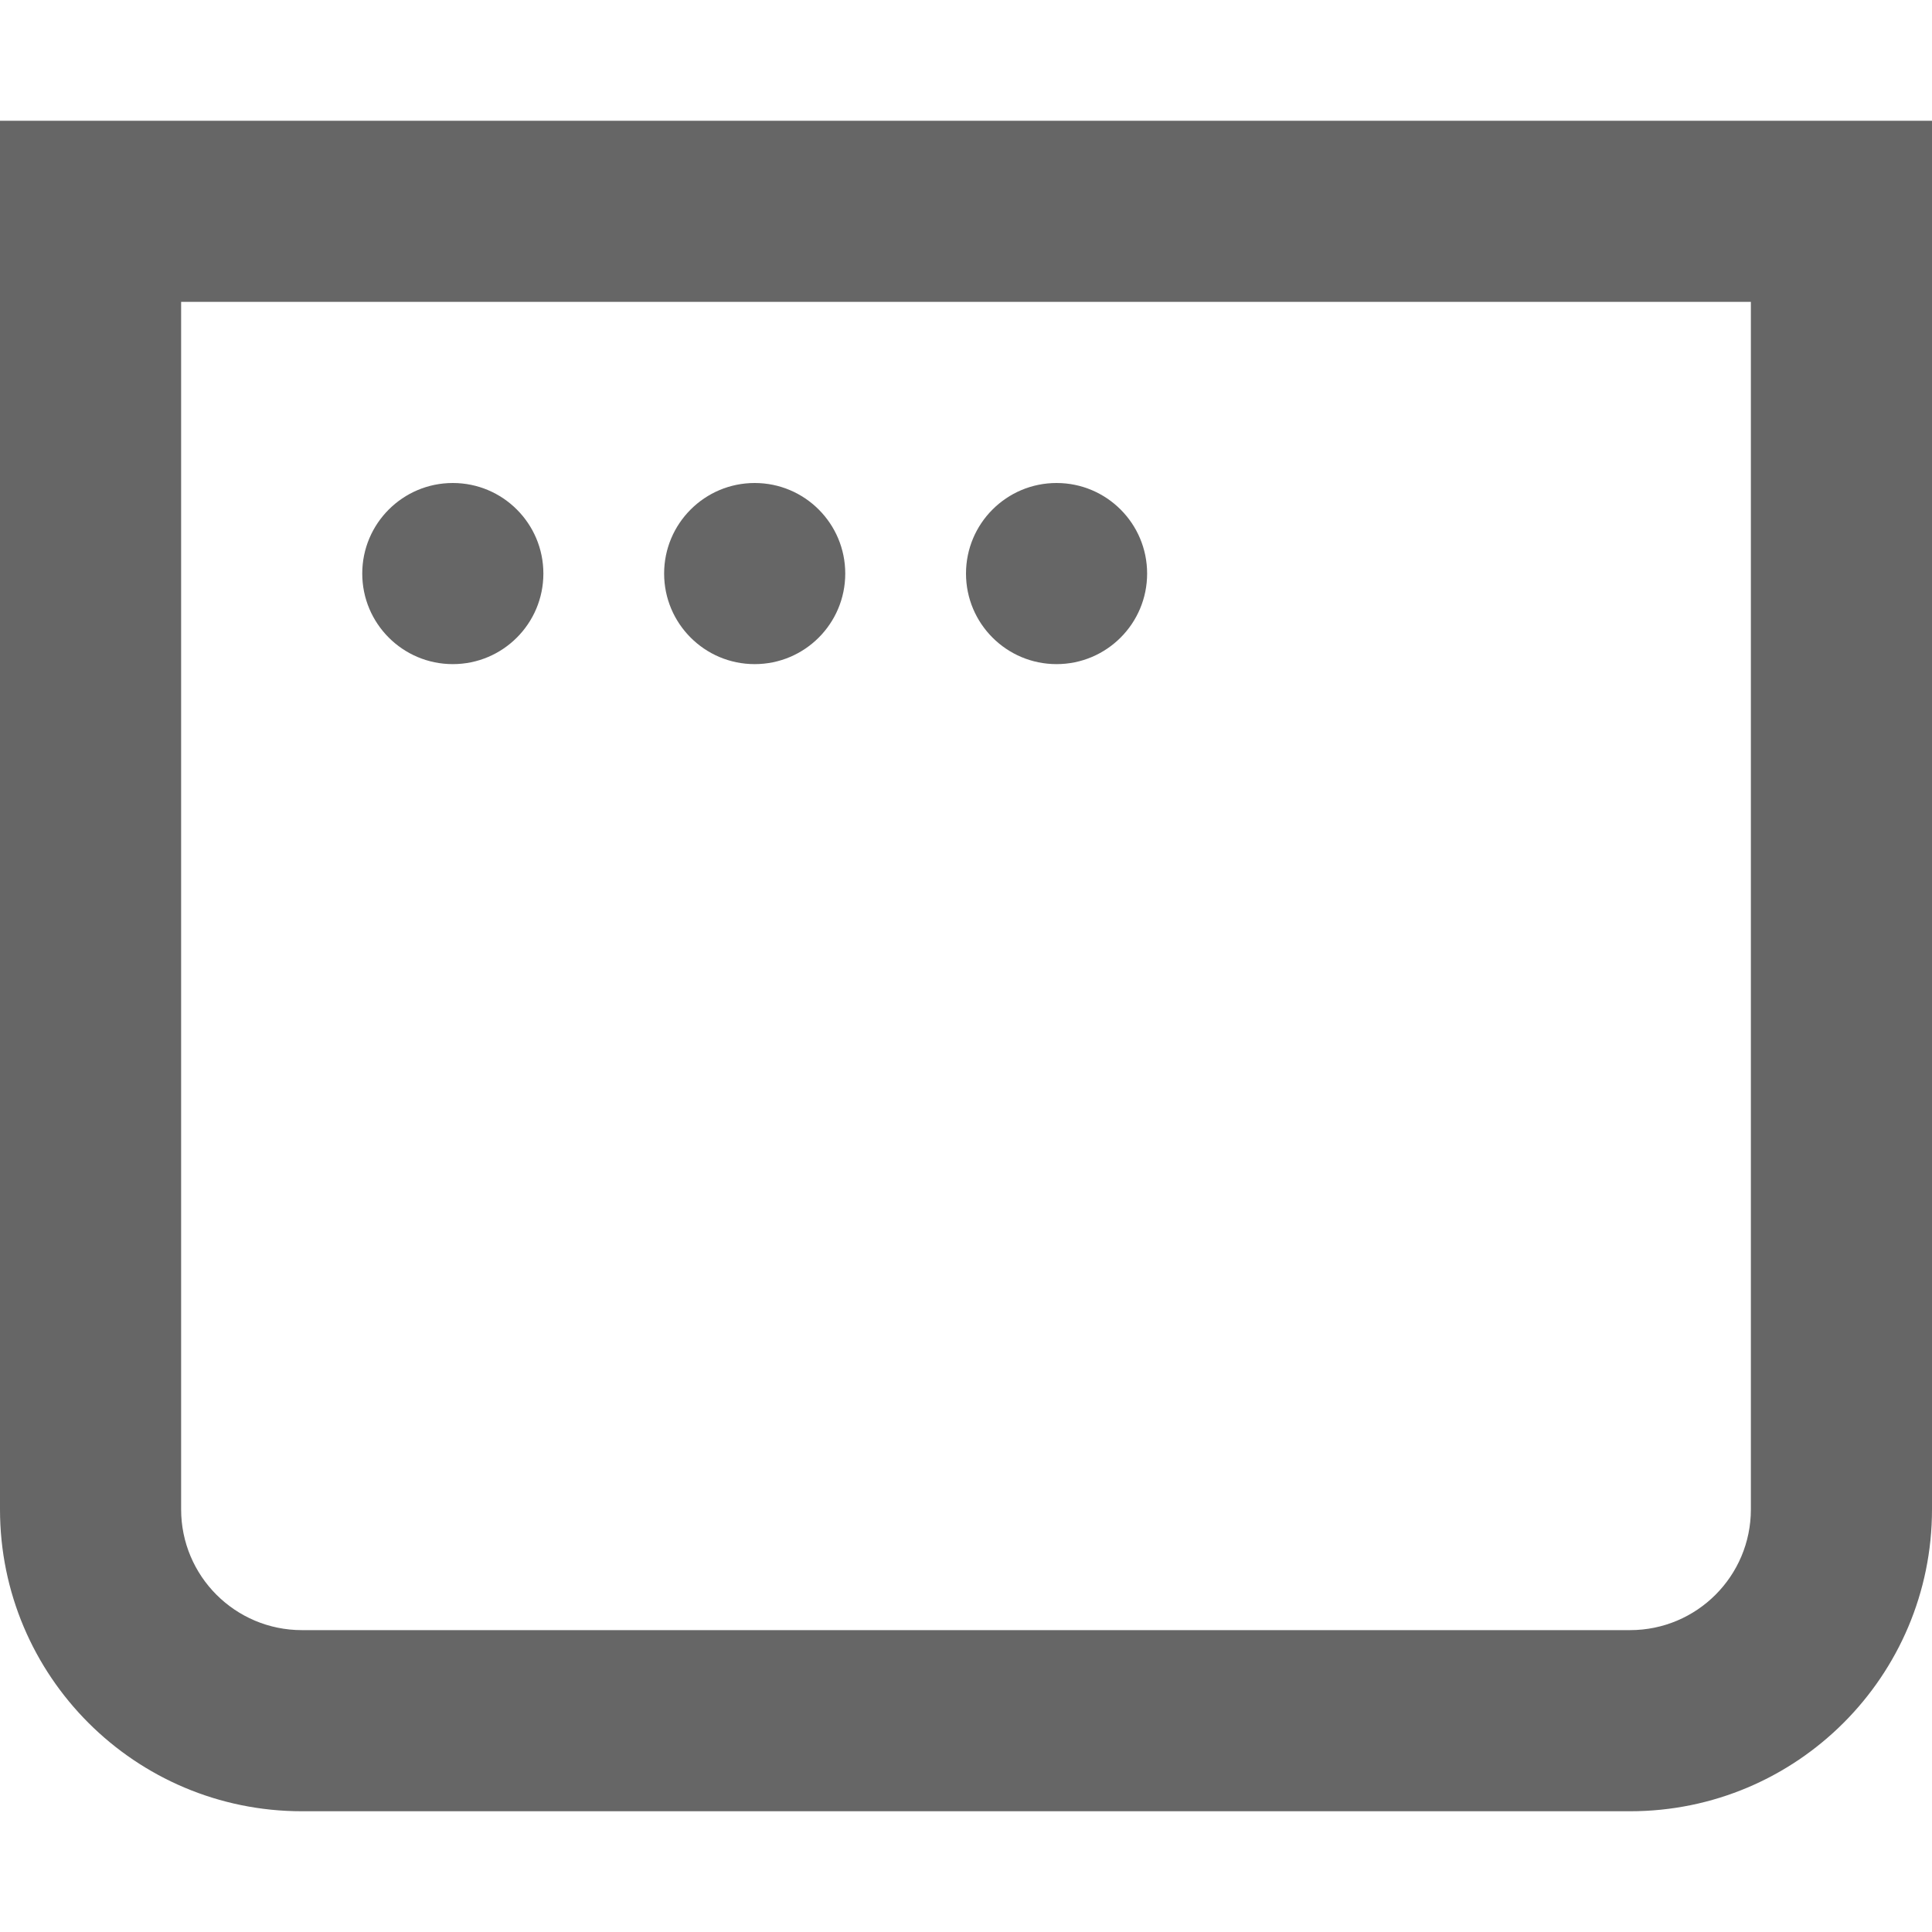
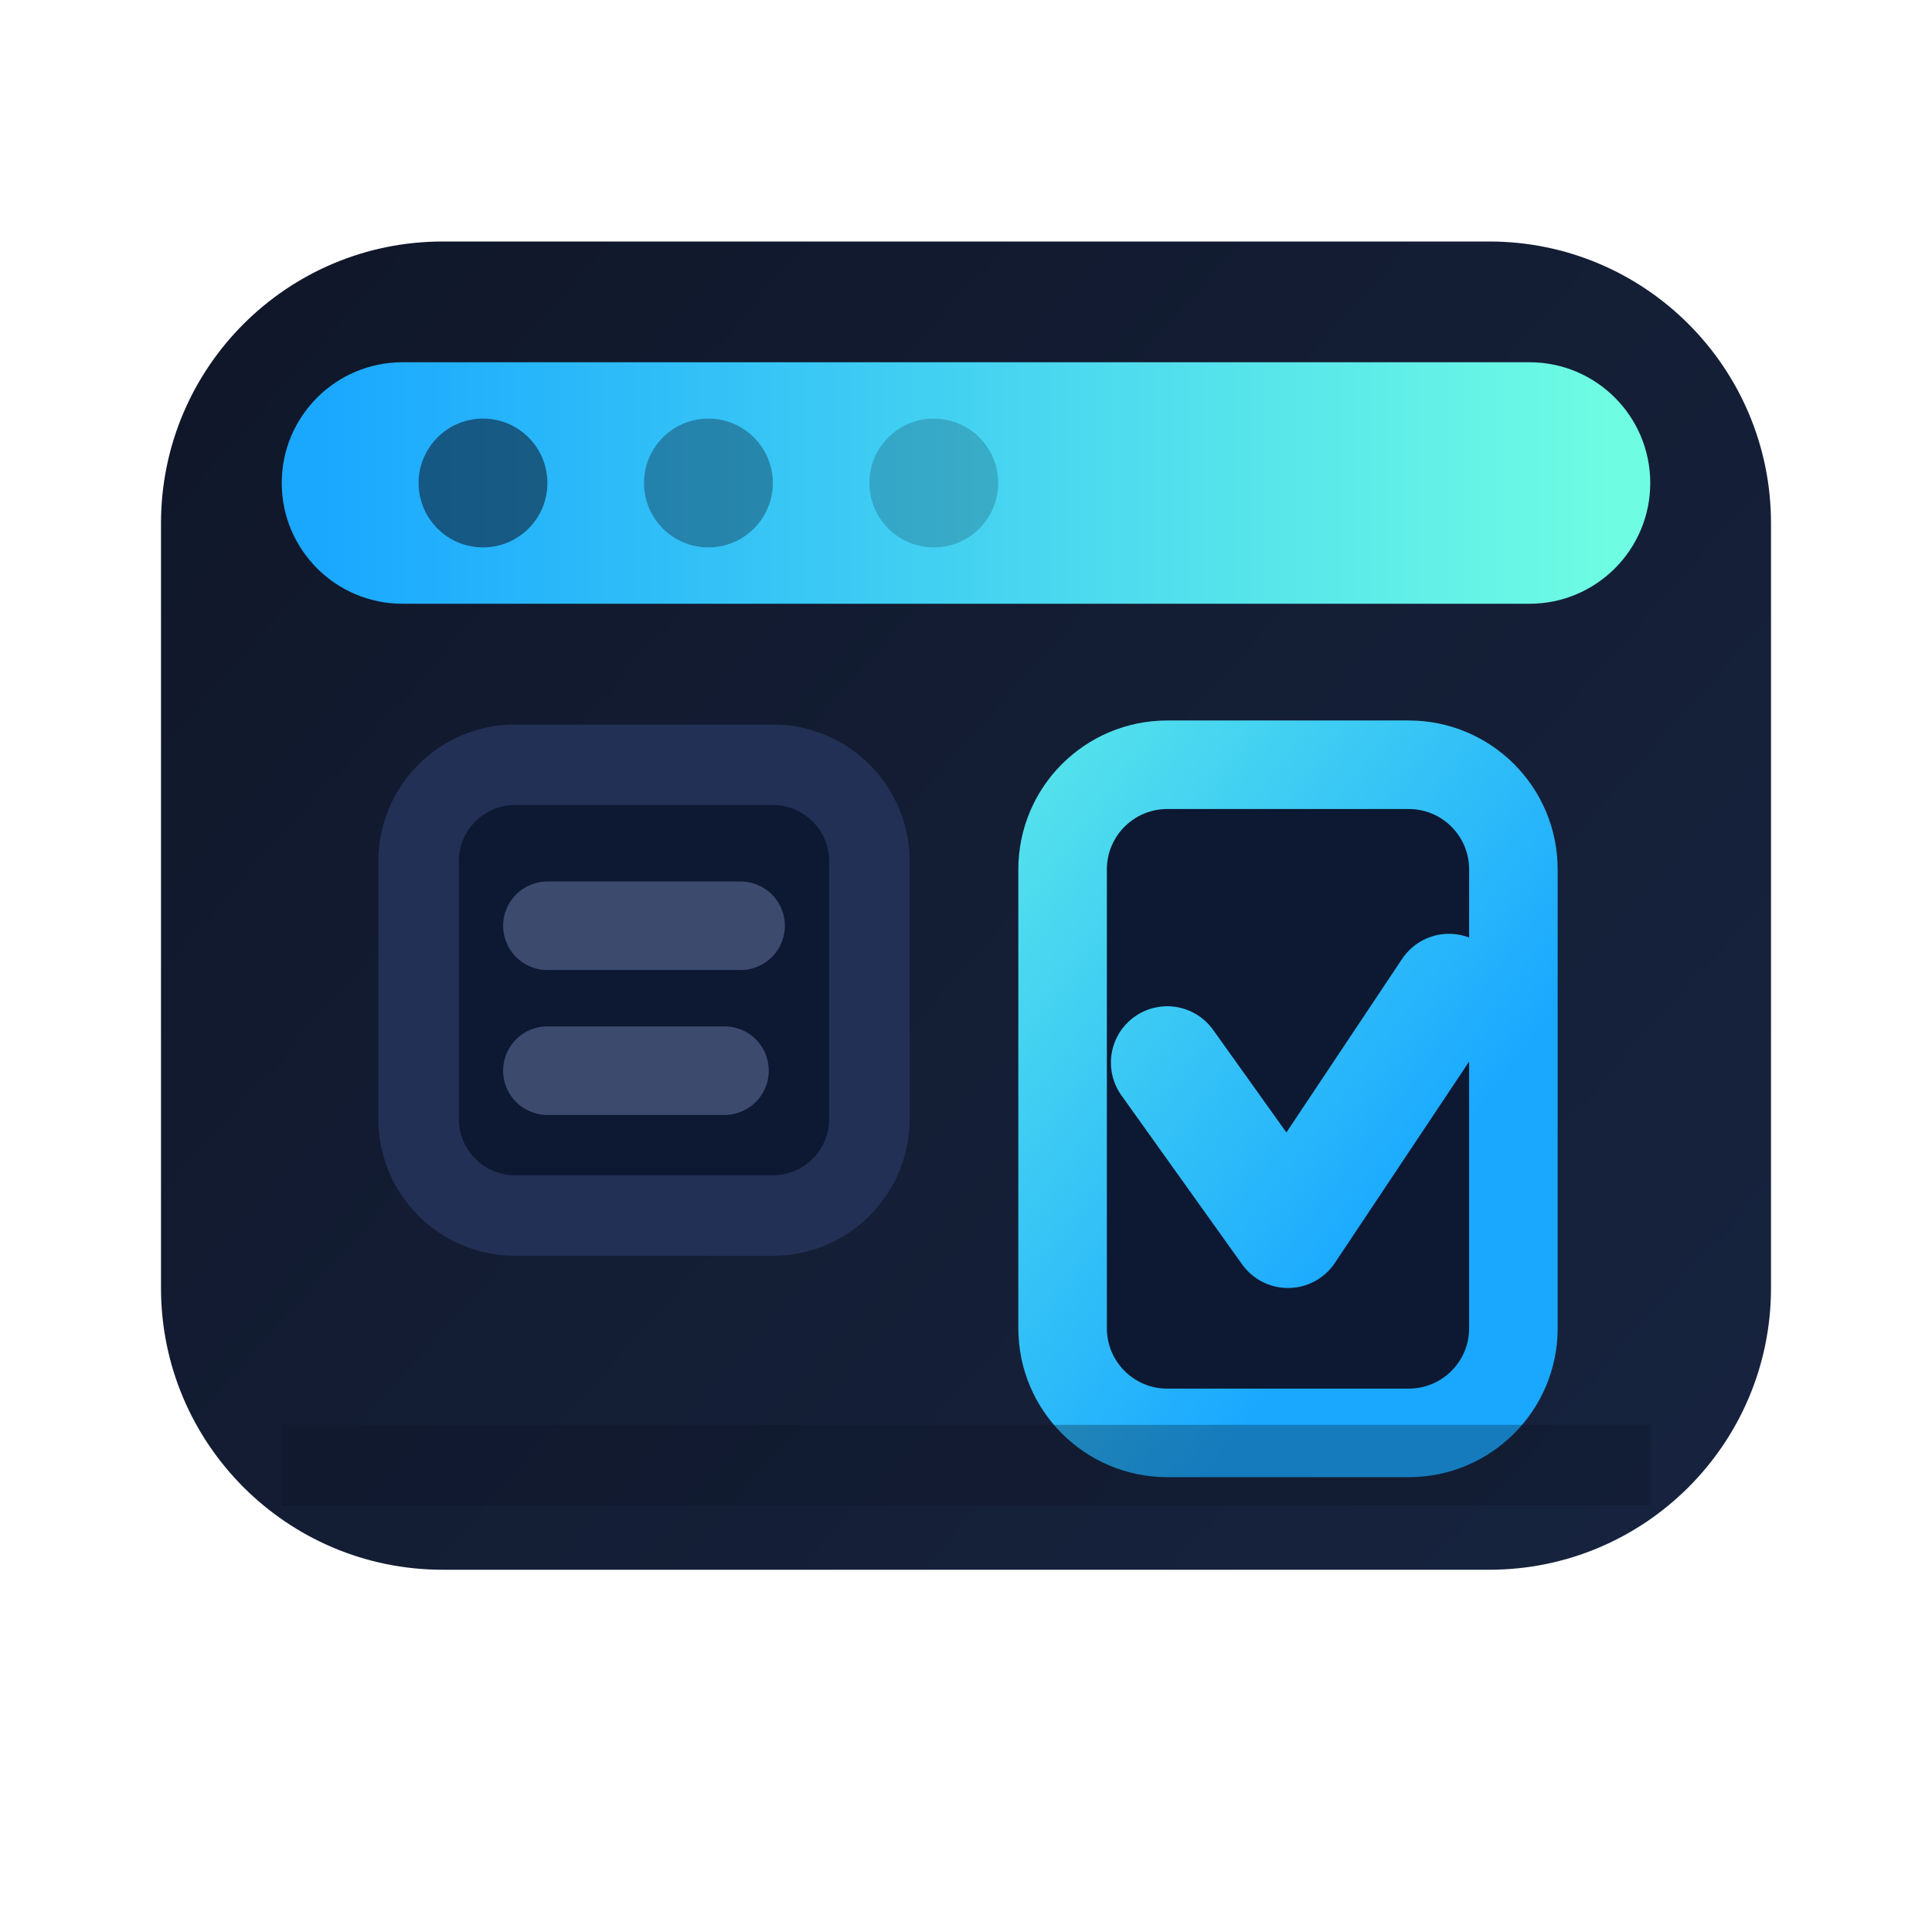
- <svg xmlns="http://www.w3.org/2000/svg" fill="none" viewBox="0 0 16 16">
-   <path fill-rule="evenodd" clip-rule="evenodd" d="M1.5 2.5h13v10a1 1 0 0 1-1 1h-11a1 1 0 0 1-1-1zM0 1h16v11.5a2.5 2.5 0 0 1-2.5 2.5h-11A2.5 2.5 0 0 1 0 12.5zm3.75 4.5a.75.75 0 1 0 0-1.5.75.75 0 0 0 0 1.5M7 4.75a.75.75 0 1 1-1.5 0 .75.75 0 0 1 1.5 0m1.75.75a.75.75 0 1 0 0-1.5.75.75 0 0 0 0 1.5" fill="#666" />
+ <svg xmlns="http://www.w3.org/2000/svg" viewBox="0 0 24 24" fill="none">
+   <defs>
+     <linearGradient id="panel-bg" x1="3" y1="4" x2="21" y2="20" gradientUnits="userSpaceOnUse">
+       <stop stop-color="#10172A" />
+       <stop offset="1" stop-color="#17243F" />
+     </linearGradient>
+     <linearGradient id="panel-top" x1="4" y1="5" x2="20" y2="5" gradientUnits="userSpaceOnUse">
+       <stop stop-color="#1AA8FF" />
+       <stop offset="1" stop-color="#6EFCE3" />
+     </linearGradient>
+     <linearGradient id="panel-spark" x1="8" y1="11" x2="16" y2="17" gradientUnits="userSpaceOnUse">
+       <stop stop-color="#6EFCE3" />
+       <stop offset="1" stop-color="#1AA8FF" />
+     </linearGradient>
+   </defs>
+   <rect x="2" y="3" width="20" height="16.5" rx="3.5" fill="url(#panel-bg)" />
+   <rect x="3.5" y="4.5" width="17" height="3" rx="1.5" fill="url(#panel-top)" />
+   <circle cx="6" cy="6" r=".8" fill="#0B1020" opacity=".55" />
+   <circle cx="8.8" cy="6" r=".8" fill="#0B1020" opacity=".35" />
+   <circle cx="11.6" cy="6" r=".8" fill="#0B1020" opacity=".2" />
+   <rect x="5.2" y="9.5" width="5.6" height="5.6" rx="1.2" fill="#0D1832" stroke="#233055" stroke-width="1" />
+   <rect x="13.2" y="9.5" width="5.6" height="8.3" rx="1.3" fill="#0D1832" stroke="url(#panel-spark)" stroke-width="1.1" />
+   <path d="M6.8 11.5h2.4M6.8 13.3H9" stroke="#3C4A6E" stroke-width="1.1" stroke-linecap="round" />
+   <path d="M14.5 13.2 16 15.3l2-3" stroke="url(#panel-spark)" stroke-width="1.4" stroke-linecap="round" stroke-linejoin="round" />
+   <path d="M3.5 18.2h17" stroke="#0B1020" stroke-width="1" opacity=".3" />
</svg>
